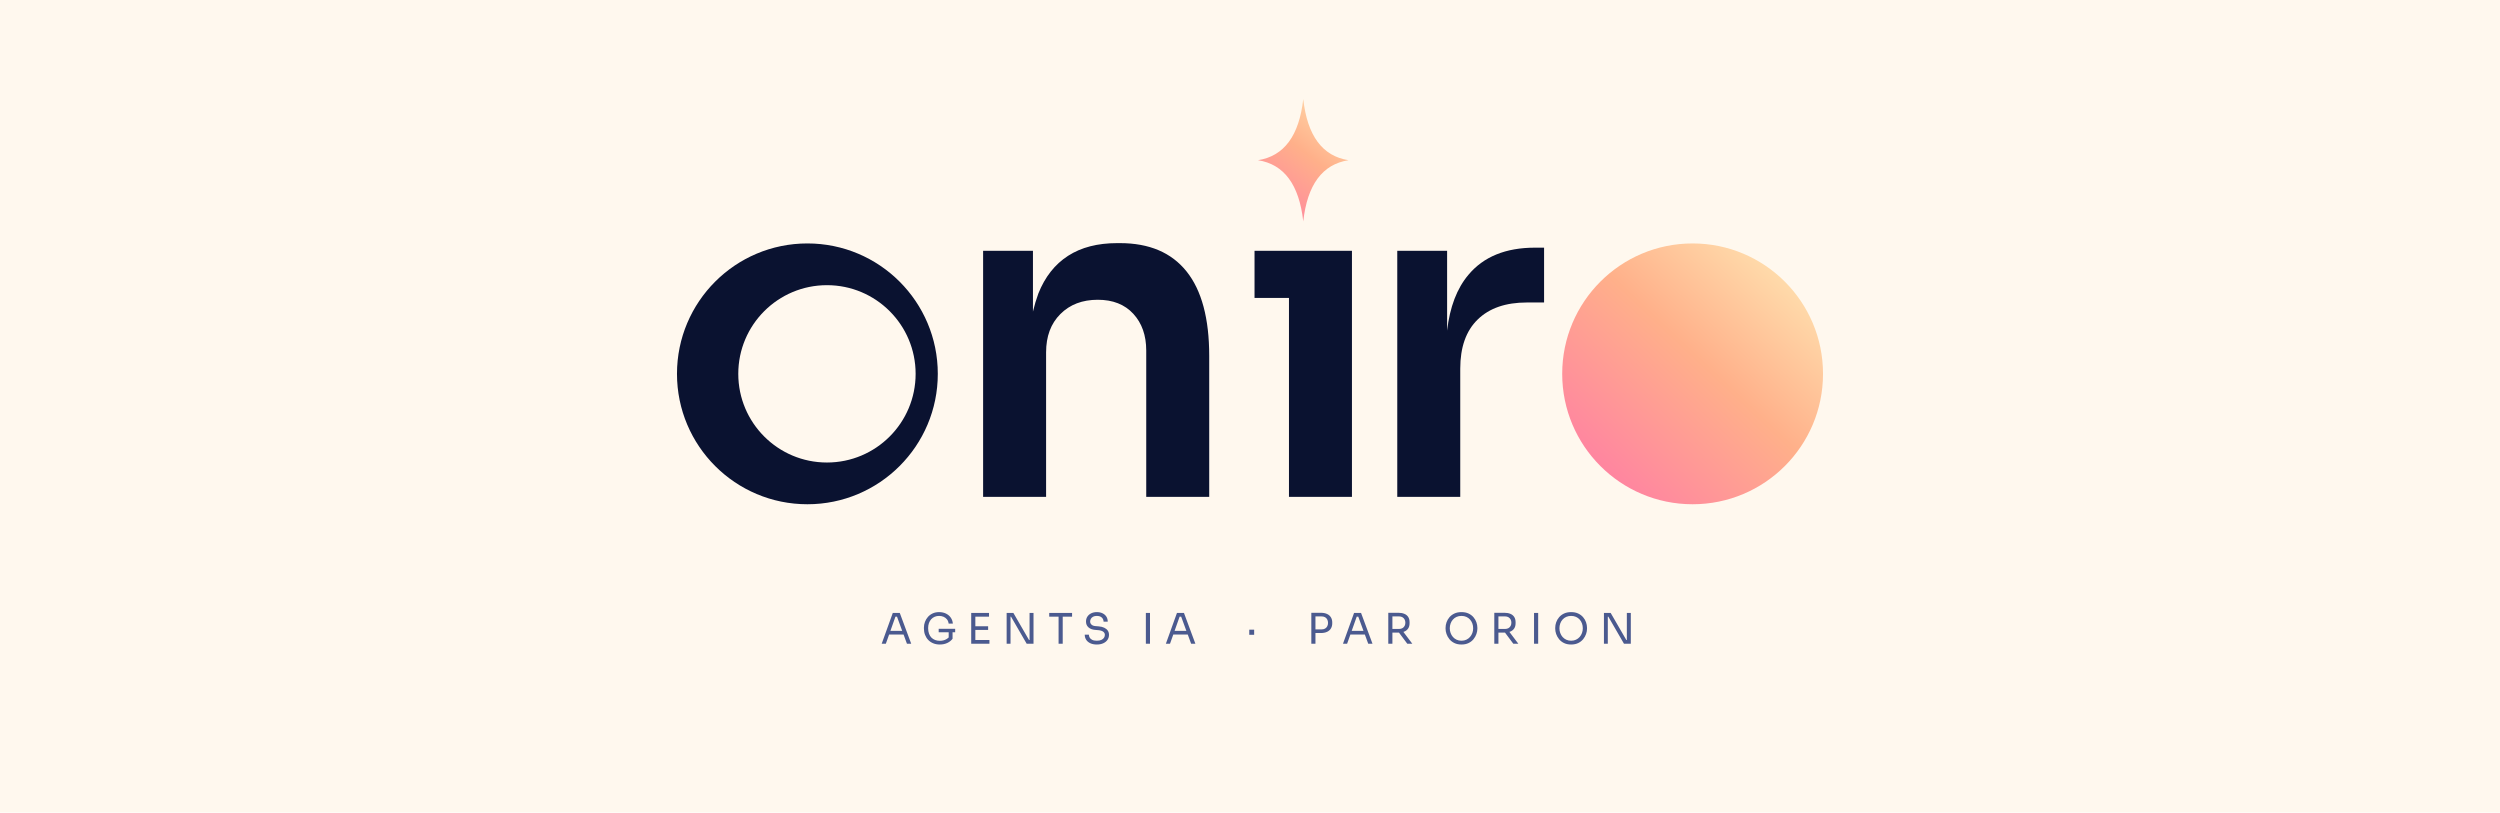
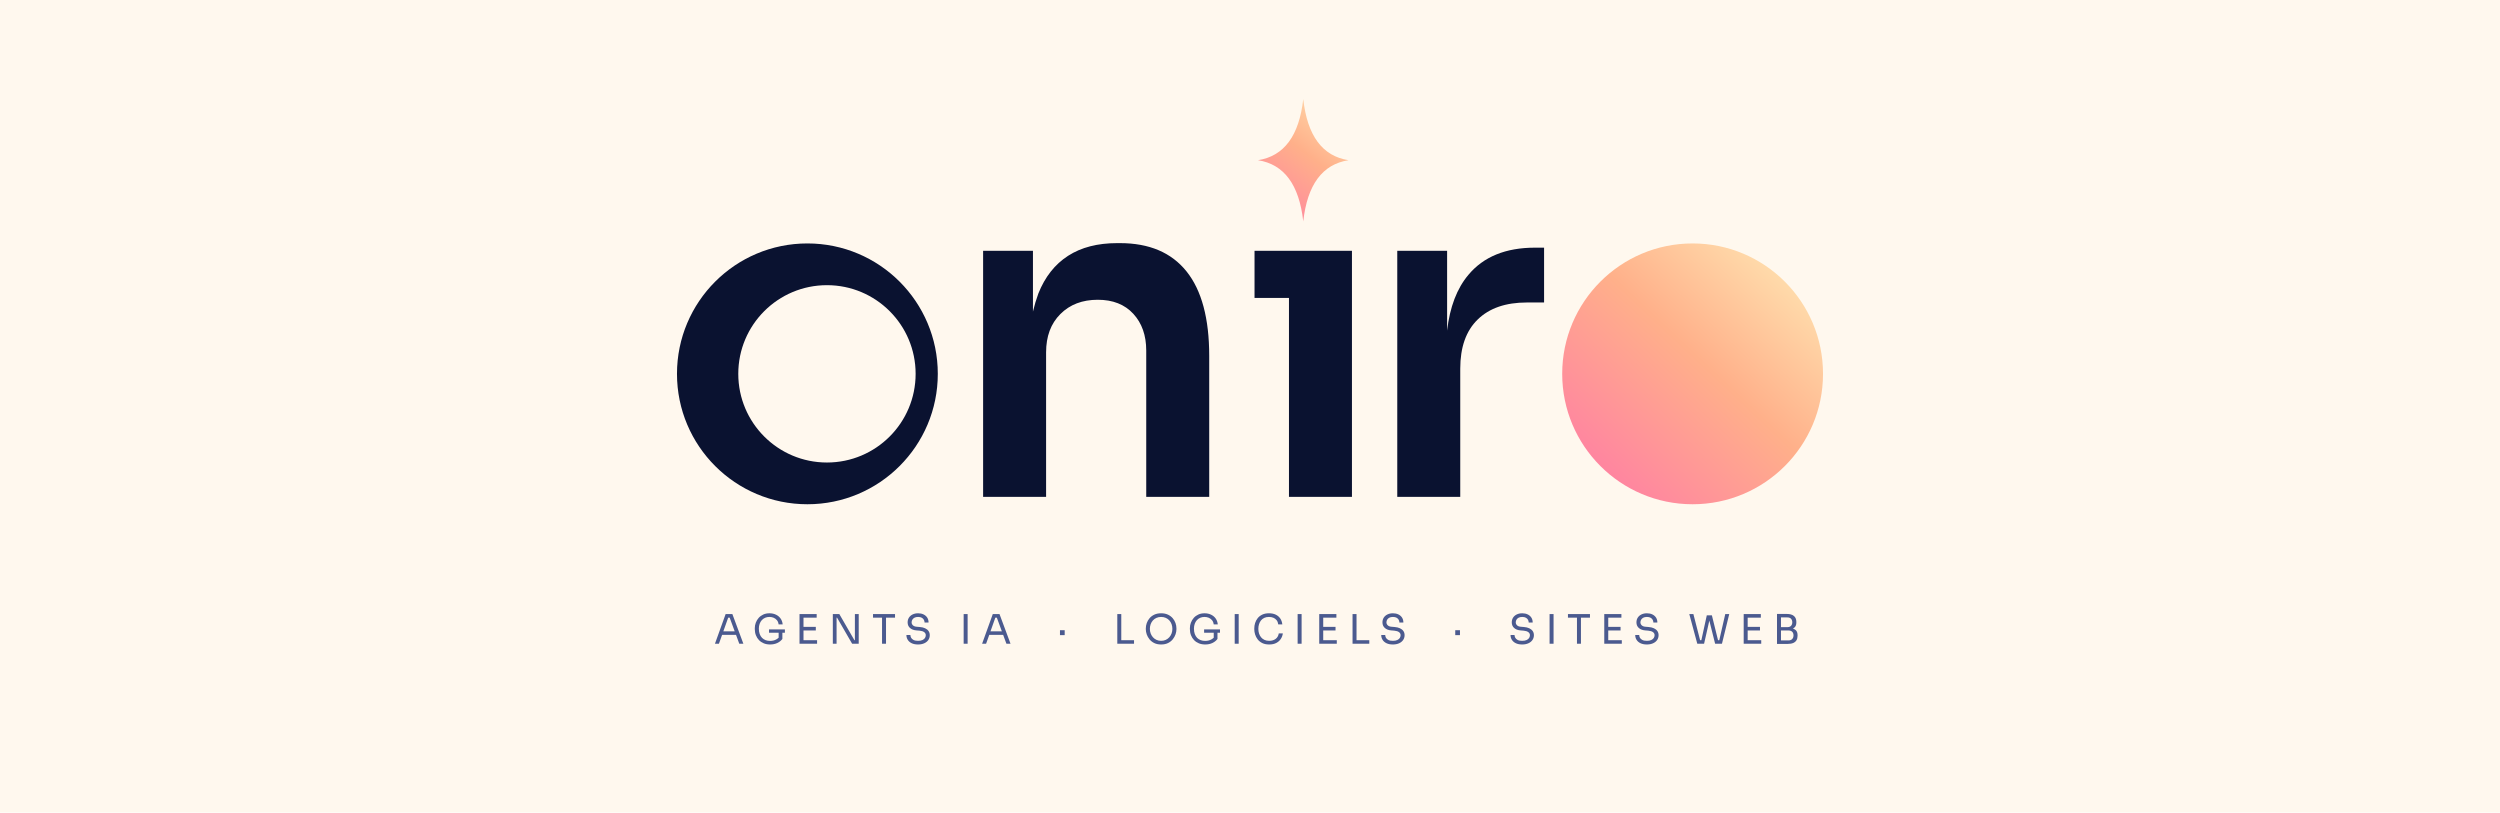
<svg xmlns="http://www.w3.org/2000/svg" viewBox="0 0 1600 520" width="1600" height="520">
  <rect width="1600" height="520" fill="#fff8ee" />
  <defs>
    <linearGradient id="jw" gradientUnits="userSpaceOnUse" x1="1016.50" y1="310.21" x2="1150.04" y2="168.32">
      <stop offset="0" stop-color="#ff7fa3" />
      <stop offset=".55" stop-color="#ffb08a" />
      <stop offset="1" stop-color="#ffe2b0" />
    </linearGradient>
  </defs>
  <path fill-rule="evenodd" fill="#0a1230" d="M433.27,239.26a83.46,83.46 0 1 0 166.92,0a83.46,83.46 0 1 0 -166.92,0ZM472.50,239.26a56.75,56.75 0 1 0 113.50,0a56.75,56.75 0 1 0 -113.50,0Z" />
  <path d="M669.50 318L629.19 318L629.19 160.53L661.09 160.53L661.09 199.39Q662.54 193.30 664.57 187.79L664.57 187.79Q670.95 171.84 683.57 163.72Q696.18 155.60 715.03 155.60L715.03 155.60L716.77 155.60Q744.90 155.60 759.40 173.73Q773.90 191.85 773.90 227.81L773.90 227.81L773.90 318L733.59 318L733.59 224.33Q733.59 209.83 725.33 200.84Q717.06 191.85 702.56 191.85L702.56 191.85Q687.77 191.85 678.64 200.99Q669.50 210.12 669.50 225.49L669.50 225.49L669.50 318Z" fill="#0a1230" />
  <clipPath id="jwi">
    <rect x="800.90" y="159.53" width="66.35" height="161.47" />
  </clipPath>
  <path d="M865.25 318L824.94 318L824.94 190.69L802.90 190.69L802.90 160.53L865.25 160.53L865.25 318ZM839.73 141.68Q827.84 141.68 822.19 135.45Q816.53 129.21 816.53 119.64Q816.53 110.07 822.19 103.98Q827.84 97.89 839.73 97.89Q851.62 97.89 857.13 103.98Q862.64 110.07 862.64 119.64Q862.64 129.21 857.13 135.45Q851.62 141.68 839.73 141.68Z" fill="#0a1230" clip-path="url(#jwi)" />
  <defs>
    <linearGradient id="jws" gradientUnits="userSpaceOnUse" x1="805.08" y1="140.23" x2="863.08" y2="64.83">
      <stop offset="0" stop-color="#ff7fa3" />
      <stop offset=".55" stop-color="#ffb08a" />
      <stop offset="1" stop-color="#ffe2b0" />
    </linearGradient>
  </defs>
  <path d="M834.08,63.38Q837.99,98.61 863.05,102.53Q837.99,106.45 834.08,141.68Q830.16,106.45 805.10,102.53Q830.16,98.61 834.08,63.38Z" fill="url(#jws)" />
  <path d="M934.56 318L894.25 318L894.25 160.53L926.15 160.53L926.15 211.57Q928.76 188.95 939.78 175.90L939.78 175.90Q954.28 158.50 982.41 158.50L982.41 158.50L988.21 158.50L988.21 193.59L977.19 193.59Q956.89 193.59 945.73 204.47Q934.56 215.34 934.56 235.93L934.56 235.93L934.56 318Z" fill="#0a1230" />
  <circle cx="1083.27" cy="239.26" r="83.46" fill="url(#jw)" />
-   <path d="M566.93 412L564.28 412L571.38 392.29L575.86 392.29L583.18 412L580.45 412L578.29 406.11L569.03 406.11L566.93 412ZM569.87 403.74L577.40 403.74L574.08 394.67L573.08 394.67L569.87 403.74ZM601.46 412.49L601.46 412.49Q599.16 412.49 597.30 411.73Q595.44 410.97 594.10 409.60Q592.77 408.22 592.04 406.34Q591.31 404.47 591.31 402.25L591.31 402.25L591.31 401.66Q591.31 399.77 591.97 398.00Q592.63 396.23 593.89 394.81Q595.14 393.40 596.95 392.57Q598.76 391.75 601.03 391.75L601.03 391.75Q603.48 391.75 605.40 392.68Q607.32 393.61 608.48 395.27Q609.64 396.93 609.83 399.12L609.83 399.12L607.13 399.12Q606.94 397.47 606.05 396.38Q605.16 395.29 603.85 394.73Q602.54 394.18 601.03 394.18L601.03 394.18Q599.49 394.18 598.19 394.73Q596.90 395.29 595.96 396.31Q595.03 397.34 594.52 398.77Q594.01 400.20 594.01 401.98L594.01 401.98Q594.01 404.01 594.56 405.53Q595.11 407.06 596.11 408.07Q597.11 409.08 598.48 409.60Q599.84 410.11 601.46 410.11L601.46 410.11Q603.75 410.11 605.51 409.17L605.51 409.17Q606.45 408.65 607.16 407.98L607.16 407.98L607.16 404.66L600.76 404.66L600.76 402.44L611.31 402.44L611.31 404.66L609.64 404.66L609.64 408.81Q608.32 410.54 606.24 411.51Q604.16 412.49 601.46 412.49ZM633.24 412L621.57 412L621.57 392.29L632.97 392.29L632.97 394.67L624.22 394.67L624.22 400.80L632.40 400.80L632.40 403.17L624.22 403.17L624.22 409.62L633.24 409.62L633.24 412ZM646.74 412L644.25 412L644.25 392.29L648.57 392.29L658.59 409.62L658.92 409.62L658.92 392.29L661.45 392.29L661.45 412L657.08 412L647.06 394.67L646.74 394.67L646.74 412ZM680.14 412L677.49 412L677.49 394.67L671.50 394.67L671.50 392.29L686.13 392.29L686.13 394.67L680.14 394.67L680.14 412ZM701.98 412.49L701.98 412.49Q699.52 412.49 697.80 411.68Q696.07 410.87 695.15 409.44Q694.23 408.00 694.23 406.19L694.23 406.19L696.88 406.19Q696.88 407.09 697.35 407.98Q697.82 408.87 698.94 409.46Q700.06 410.06 701.98 410.06L701.98 410.06Q703.76 410.06 704.90 409.53Q706.03 409.00 706.57 408.15Q707.11 407.30 707.11 406.30L707.11 406.30Q707.11 405.09 706.06 404.29Q705.00 403.50 702.98 403.31L702.98 403.31L700.79 403.12Q698.17 402.90 696.61 401.50Q695.04 400.09 695.04 397.80L695.04 397.80Q695.04 395.99 695.92 394.64Q696.80 393.29 698.36 392.52Q699.93 391.75 702.01 391.75L702.01 391.75Q704.06 391.75 705.63 392.51Q707.19 393.26 708.07 394.63Q708.95 395.99 708.95 397.88L708.95 397.88L706.30 397.88Q706.30 396.93 705.85 396.10Q705.41 395.26 704.46 394.72Q703.52 394.18 702.01 394.18L702.01 394.18Q700.55 394.18 699.59 394.69Q698.63 395.21 698.16 396.03Q697.69 396.85 697.69 397.80L697.69 397.80Q697.69 398.88 698.52 399.71Q699.36 400.55 701.01 400.69L701.01 400.69L703.20 400.88Q705.22 401.04 706.69 401.73Q708.16 402.42 708.96 403.56Q709.76 404.71 709.76 406.30L709.76 406.30Q709.76 408.11 708.78 409.52Q707.81 410.92 706.06 411.70Q704.30 412.49 701.98 412.49ZM736.00 412L733.35 412L733.35 392.29L736.00 392.29L736.00 412ZM748.80 412L746.15 412L753.25 392.29L757.74 392.29L765.05 412L762.33 412L760.17 406.11L750.90 406.11L748.80 412ZM751.74 403.74L759.27 403.74L755.95 394.67L754.95 394.67L751.74 403.74ZM802.66 406.28L799.53 406.28L799.53 402.98L802.66 402.98L802.66 406.28ZM841.89 412L839.25 412L839.25 392.18L845.27 392.18Q847.70 392.18 849.33 392.95Q850.97 393.72 851.80 395.13Q852.64 396.53 852.64 398.45L852.64 398.45L852.64 398.88Q852.64 400.77 851.80 402.19Q850.97 403.60 849.33 404.37Q847.70 405.14 845.27 405.14L845.27 405.14L841.89 405.14L841.89 412ZM845.76 394.50L841.89 394.50L841.89 402.82L845.76 402.82Q847.16 402.82 848.08 402.27Q849.00 401.71 849.47 400.77Q849.94 399.82 849.94 398.66L849.94 398.66Q849.94 397.47 849.47 396.53Q849.00 395.58 848.08 395.04Q847.16 394.50 845.76 394.50L845.76 394.50ZM862.14 412L859.50 412L866.60 392.29L871.08 392.29L878.40 412L875.67 412L873.51 406.11L864.25 406.11L862.14 412ZM865.09 403.74L872.62 403.74L869.30 394.67L868.30 394.67L865.09 403.74ZM891.14 412L888.50 412L888.50 392.18L894.95 392.18Q897.11 392.18 898.73 392.83Q900.35 393.48 901.24 394.83Q902.13 396.18 902.13 398.31L902.13 398.31L902.13 398.74Q902.13 400.88 901.23 402.23Q900.32 403.58 898.73 404.22L898.73 404.22Q898.43 404.33 898.16 404.41L898.16 404.41L903.89 412L900.67 412L895.35 404.87Q895.17 404.87 894.95 404.87L894.95 404.87L891.14 404.87L891.14 412ZM895.44 394.50L891.14 394.50L891.14 402.52L895.44 402.52Q896.68 402.52 897.57 402.01Q898.46 401.50 898.95 400.59Q899.43 399.69 899.43 398.53Q899.43 397.37 898.95 396.46Q898.46 395.56 897.57 395.03Q896.68 394.50 895.44 394.50L895.44 394.50ZM935.34 412.49L935.34 412.49Q932.70 412.49 930.78 411.54Q928.86 410.60 927.62 409.06Q926.38 407.52 925.77 405.76Q925.16 404.01 925.16 402.39L925.16 402.39L925.16 401.79Q925.16 400.04 925.78 398.26Q926.40 396.48 927.67 395.00Q928.94 393.53 930.85 392.64Q932.75 391.75 935.34 391.75L935.34 391.75Q937.93 391.75 939.84 392.64Q941.74 393.53 943.01 395.00Q944.28 396.48 944.90 398.26Q945.52 400.04 945.52 401.79L945.52 401.79L945.52 402.39Q945.52 404.01 944.91 405.76Q944.31 407.52 943.06 409.06Q941.82 410.60 939.90 411.54Q937.99 412.49 935.34 412.49ZM935.34 410.06L935.34 410.06Q937.07 410.06 938.46 409.41Q939.85 408.76 940.82 407.64Q941.79 406.52 942.31 405.10Q942.82 403.68 942.82 402.12L942.82 402.12Q942.82 400.47 942.31 399.04Q941.79 397.61 940.82 396.52Q939.85 395.42 938.46 394.80Q937.07 394.18 935.34 394.18L935.34 394.18Q933.61 394.18 932.22 394.80Q930.83 395.42 929.86 396.52Q928.89 397.61 928.38 399.04Q927.86 400.47 927.86 402.12L927.86 402.12Q927.86 403.68 928.38 405.10Q928.89 406.52 929.86 407.64Q930.83 408.76 932.22 409.41Q933.61 410.06 935.34 410.06ZM958.99 412L956.35 412L956.35 392.18L962.80 392.18Q964.96 392.18 966.58 392.83Q968.20 393.48 969.09 394.83Q969.98 396.18 969.98 398.31L969.98 398.31L969.98 398.74Q969.98 400.88 969.08 402.23Q968.17 403.58 966.58 404.22L966.58 404.22Q966.28 404.33 966.01 404.41L966.01 404.41L971.74 412L968.52 412L963.21 404.87Q963.02 404.87 962.80 404.87L962.80 404.87L958.99 404.87L958.99 412ZM963.29 394.50L958.99 394.50L958.99 402.52L963.29 402.52Q964.53 402.52 965.42 402.01Q966.31 401.50 966.80 400.59Q967.28 399.69 967.28 398.53Q967.28 397.37 966.80 396.46Q966.31 395.56 965.42 395.03Q964.53 394.50 963.29 394.50L963.29 394.50ZM984.43 412L981.78 412L981.78 392.29L984.43 392.29L984.43 412ZM1005.51 412.49L1005.51 412.49Q1002.87 412.49 1000.95 411.54Q999.03 410.60 997.79 409.06Q996.55 407.52 995.94 405.76Q995.34 404.01 995.34 402.39L995.34 402.39L995.34 401.79Q995.34 400.04 995.96 398.26Q996.58 396.48 997.85 395.00Q999.12 393.53 1001.02 392.64Q1002.92 391.75 1005.51 391.75L1005.51 391.75Q1008.11 391.75 1010.01 392.64Q1011.91 393.53 1013.18 395.00Q1014.45 396.48 1015.07 398.26Q1015.69 400.04 1015.69 401.79L1015.69 401.79L1015.69 402.39Q1015.69 404.01 1015.09 405.76Q1014.48 407.52 1013.24 409.06Q1011.99 410.60 1010.08 411.54Q1008.16 412.49 1005.51 412.49ZM1005.51 410.06L1005.51 410.06Q1007.24 410.06 1008.63 409.41Q1010.02 408.76 1011.00 407.64Q1011.97 406.52 1012.48 405.10Q1012.99 403.68 1012.99 402.12L1012.99 402.12Q1012.99 400.47 1012.48 399.04Q1011.97 397.61 1011.00 396.52Q1010.02 395.42 1008.63 394.80Q1007.24 394.18 1005.51 394.18L1005.51 394.18Q1003.79 394.18 1002.40 394.80Q1001.01 395.42 1000.03 396.52Q999.06 397.61 998.55 399.04Q998.04 400.47 998.04 402.12L998.04 402.12Q998.04 403.68 998.55 405.10Q999.06 406.52 1000.03 407.64Q1001.01 408.76 1002.40 409.41Q1003.79 410.06 1005.51 410.06ZM1029.00 412L1026.52 412L1026.52 392.29L1030.84 392.29L1040.86 409.62L1041.18 409.62L1041.18 392.29L1043.72 392.29L1043.72 412L1039.35 412L1029.33 394.67L1029.00 394.67L1029.00 412Z" fill="#4b5a8f" />
+   <path d="M460.11 412L457.56 412L464.40 393.02L468.72 393.02L475.76 412L473.14 412L471.06 406.33L462.14 406.33L460.11 412ZM462.94 404.04L470.20 404.04L467.00 395.31L466.04 395.31L462.94 404.04ZM492.84 412.47L492.84 412.47Q490.63 412.47 488.84 411.74Q487.05 411.01 485.76 409.69Q484.47 408.36 483.77 406.55Q483.07 404.75 483.07 402.61L483.07 402.61L483.07 402.04Q483.07 400.22 483.71 398.52Q484.34 396.82 485.55 395.45Q486.76 394.09 488.50 393.29Q490.24 392.50 492.43 392.50L492.43 392.50Q494.79 392.50 496.64 393.40Q498.49 394.29 499.60 395.89Q500.72 397.49 500.90 399.60L500.90 399.60L498.30 399.60Q498.12 398.01 497.26 396.96Q496.41 395.91 495.15 395.37Q493.88 394.84 492.43 394.84L492.43 394.84Q490.95 394.84 489.70 395.37Q488.45 395.91 487.55 396.89Q486.66 397.88 486.16 399.26Q485.67 400.64 485.67 402.35L485.67 402.35Q485.67 404.30 486.20 405.77Q486.73 407.24 487.70 408.22Q488.66 409.19 489.97 409.69Q491.28 410.18 492.84 410.18L492.84 410.18Q495.05 410.18 496.74 409.27L496.74 409.27Q497.65 408.78 498.33 408.13L498.33 408.13L498.33 404.93L492.17 404.93L492.17 402.80L502.33 402.80L502.33 404.93L500.72 404.93L500.72 408.93Q499.45 410.60 497.45 411.53Q495.44 412.47 492.84 412.47ZM522.93 412L511.69 412L511.69 393.02L522.67 393.02L522.67 395.31L514.24 395.31L514.24 401.21L522.12 401.21L522.12 403.50L514.24 403.50L514.24 409.71L522.93 409.71L522.93 412ZM535.41 412L533.01 412L533.01 393.02L537.18 393.02L546.82 409.71L547.13 409.71L547.13 393.02L549.58 393.02L549.58 412L545.37 412L535.72 395.31L535.41 395.31L535.41 412ZM567.05 412L564.50 412L564.50 395.31L558.73 395.31L558.73 393.02L572.82 393.02L572.82 395.31L567.05 395.31L567.05 412ZM587.56 412.47L587.56 412.47Q585.20 412.47 583.53 411.69Q581.87 410.91 580.99 409.53Q580.10 408.15 580.10 406.41L580.10 406.41L582.65 406.41Q582.65 407.27 583.10 408.13Q583.56 408.98 584.64 409.56Q585.72 410.13 587.56 410.13L587.56 410.13Q589.28 410.13 590.37 409.62Q591.46 409.11 591.98 408.30Q592.50 407.48 592.50 406.51L592.50 406.51Q592.50 405.34 591.49 404.58Q590.48 403.81 588.52 403.63L588.52 403.63L586.42 403.45Q583.90 403.24 582.39 401.89Q580.88 400.53 580.88 398.32L580.88 398.32Q580.88 396.58 581.73 395.28Q582.57 393.98 584.08 393.24Q585.59 392.50 587.59 392.50L587.59 392.50Q589.56 392.50 591.07 393.23Q592.58 393.96 593.43 395.27Q594.27 396.58 594.27 398.40L594.27 398.40L591.72 398.40Q591.72 397.49 591.29 396.69Q590.87 395.88 589.95 395.36Q589.04 394.84 587.59 394.84L587.59 394.84Q586.18 394.84 585.26 395.33Q584.34 395.83 583.88 396.62Q583.43 397.41 583.43 398.32L583.43 398.32Q583.43 399.36 584.24 400.17Q585.04 400.98 586.63 401.11L586.63 401.11L588.73 401.29Q590.68 401.44 592.10 402.11Q593.52 402.77 594.28 403.88Q595.05 404.98 595.05 406.51L595.05 406.51Q595.05 408.26 594.12 409.61Q593.18 410.96 591.49 411.71Q589.80 412.47 587.56 412.47ZM619.28 412L616.74 412L616.74 393.02L619.28 393.02L619.28 412ZM631.09 412L628.54 412L635.38 393.02L639.69 393.02L646.74 412L644.11 412L642.03 406.33L633.12 406.33L631.09 412ZM633.92 404.04L641.18 404.04L637.98 395.31L637.01 395.31L633.92 404.04ZM681.40 406.49L678.38 406.49L678.38 403.32L681.40 403.32L681.40 406.49ZM725.78 412L715.07 412L715.07 393.02L717.62 393.02L717.62 409.71L725.78 409.71L725.78 412ZM743.12 412.47L743.12 412.47Q740.57 412.47 738.73 411.56Q736.88 410.65 735.69 409.17Q734.49 407.68 733.90 405.99Q733.32 404.30 733.32 402.74L733.32 402.74L733.32 402.17Q733.32 400.48 733.92 398.77Q734.52 397.05 735.74 395.63Q736.96 394.22 738.79 393.36Q740.63 392.50 743.12 392.50L743.12 392.50Q745.62 392.50 747.45 393.36Q749.28 394.22 750.51 395.63Q751.73 397.05 752.33 398.77Q752.92 400.48 752.92 402.17L752.92 402.17L752.92 402.74Q752.92 404.30 752.34 405.99Q751.75 407.68 750.56 409.17Q749.36 410.65 747.52 411.56Q745.67 412.47 743.12 412.47ZM743.12 410.13L743.12 410.13Q744.79 410.13 746.12 409.50Q747.46 408.88 748.40 407.80Q749.34 406.72 749.83 405.36Q750.32 403.99 750.32 402.48L750.32 402.48Q750.32 400.90 749.83 399.52Q749.34 398.14 748.40 397.09Q747.46 396.04 746.12 395.44Q744.79 394.84 743.12 394.84L743.12 394.84Q741.46 394.84 740.12 395.44Q738.78 396.04 737.84 397.09Q736.91 398.14 736.41 399.52Q735.92 400.90 735.92 402.48L735.92 402.48Q735.92 403.99 736.41 405.36Q736.91 406.72 737.84 407.80Q738.78 408.88 740.12 409.50Q741.46 410.13 743.12 410.13ZM771.31 412.47L771.31 412.47Q769.10 412.47 767.30 411.74Q765.51 411.01 764.22 409.69Q762.93 408.36 762.23 406.55Q761.53 404.75 761.53 402.61L761.53 402.61L761.53 402.04Q761.53 400.22 762.17 398.52Q762.80 396.82 764.01 395.45Q765.22 394.09 766.96 393.29Q768.71 392.50 770.89 392.50L770.89 392.50Q773.26 392.50 775.10 393.40Q776.95 394.29 778.07 395.89Q779.18 397.49 779.37 399.60L779.37 399.60L776.77 399.60Q776.58 398.01 775.73 396.96Q774.87 395.91 773.61 395.37Q772.35 394.84 770.89 394.84L770.89 394.84Q769.41 394.84 768.16 395.37Q766.91 395.91 766.01 396.89Q765.12 397.88 764.62 399.26Q764.13 400.64 764.13 402.35L764.13 402.35Q764.13 404.30 764.66 405.77Q765.20 407.24 766.16 408.22Q767.12 409.19 768.43 409.69Q769.75 410.18 771.31 410.18L771.31 410.18Q773.52 410.18 775.21 409.27L775.21 409.27Q776.12 408.78 776.79 408.13L776.79 408.13L776.79 404.93L770.63 404.93L770.63 402.80L780.80 402.80L780.80 404.93L779.18 404.93L779.18 408.93Q777.91 410.60 775.91 411.53Q773.91 412.47 771.31 412.47ZM792.76 412L790.21 412L790.21 393.02L792.76 393.02L792.76 412ZM812.28 412.47L812.28 412.47Q809.68 412.47 807.85 411.56Q806.02 410.65 804.90 409.19Q803.78 407.74 803.26 406.03Q802.74 404.33 802.74 402.74L802.74 402.74L802.74 402.17Q802.74 400.46 803.27 398.74Q803.81 397.02 804.92 395.62Q806.04 394.22 807.84 393.36Q809.63 392.50 812.13 392.50L812.13 392.50Q814.67 392.50 816.49 393.38Q818.31 394.27 819.38 395.85Q820.45 397.44 820.68 399.60L820.68 399.60L818.08 399.60Q817.87 397.99 817.04 396.93Q816.21 395.88 814.95 395.36Q813.69 394.84 812.13 394.84L812.13 394.84Q810.44 394.84 809.16 395.43Q807.89 396.01 807.04 397.06Q806.20 398.12 805.77 399.49Q805.34 400.87 805.34 402.48L805.34 402.48Q805.34 404.02 805.77 405.40Q806.20 406.77 807.07 407.84Q807.94 408.91 809.24 409.52Q810.54 410.13 812.28 410.13L812.28 410.13Q814.73 410.13 816.39 408.91Q818.05 407.68 818.42 405.37L818.42 405.37L821.02 405.37Q820.76 407.32 819.70 408.93Q818.65 410.54 816.79 411.51Q814.93 412.47 812.28 412.47ZM833.03 412L830.48 412L830.48 393.02L833.03 393.02L833.03 412ZM855.55 412L844.31 412L844.31 393.02L855.29 393.02L855.29 395.31L846.86 395.31L846.86 401.21L854.74 401.21L854.74 403.50L846.86 403.50L846.86 409.71L855.55 409.71L855.55 412ZM876.35 412L865.63 412L865.63 393.02L868.18 393.02L868.18 409.71L876.35 409.71L876.35 412ZM891.45 412.47L891.45 412.47Q889.09 412.47 887.42 411.69Q885.76 410.91 884.87 409.53Q883.99 408.15 883.99 406.41L883.99 406.41L886.54 406.41Q886.54 407.27 886.99 408.13Q887.45 408.98 888.53 409.56Q889.61 410.13 891.45 410.13L891.45 410.13Q893.17 410.13 894.26 409.62Q895.35 409.11 895.87 408.30Q896.39 407.48 896.39 406.51L896.39 406.51Q896.39 405.34 895.38 404.58Q894.36 403.81 892.41 403.63L892.41 403.63L890.31 403.45Q887.79 403.24 886.28 401.89Q884.77 400.53 884.77 398.32L884.77 398.32Q884.77 396.58 885.61 395.28Q886.46 393.98 887.97 393.24Q889.48 392.50 891.48 392.50L891.48 392.50Q893.45 392.50 894.96 393.23Q896.47 393.96 897.31 395.27Q898.16 396.58 898.16 398.40L898.16 398.40L895.61 398.40Q895.61 397.49 895.18 396.69Q894.75 395.88 893.84 395.36Q892.93 394.84 891.48 394.84L891.48 394.84Q890.07 394.84 889.15 395.33Q888.23 395.83 887.77 396.62Q887.32 397.41 887.32 398.32L887.32 398.32Q887.32 399.36 888.12 400.17Q888.93 400.98 890.52 401.11L890.52 401.11L892.62 401.29Q894.57 401.44 895.99 402.11Q897.41 402.77 898.17 403.88Q898.94 404.98 898.94 406.51L898.94 406.51Q898.94 408.26 898.00 409.61Q897.07 410.96 895.38 411.71Q893.69 412.47 891.45 412.47ZM934.38 406.49L931.36 406.49L931.36 403.32L934.38 403.32L934.38 406.49ZM974.21 412.47L974.21 412.47Q971.84 412.47 970.18 411.69Q968.52 410.91 967.63 409.53Q966.75 408.15 966.75 406.41L966.75 406.41L969.30 406.41Q969.30 407.27 969.75 408.13Q970.21 408.98 971.28 409.56Q972.36 410.13 974.21 410.13L974.21 410.13Q975.93 410.13 977.02 409.62Q978.11 409.11 978.63 408.30Q979.15 407.48 979.15 406.51L979.15 406.51Q979.15 405.34 978.14 404.58Q977.12 403.81 975.17 403.63L975.17 403.63L973.07 403.45Q970.54 403.24 969.04 401.89Q967.53 400.53 967.53 398.32L967.53 398.32Q967.53 396.58 968.37 395.28Q969.22 393.98 970.73 393.24Q972.23 392.50 974.24 392.50L974.24 392.50Q976.21 392.50 977.72 393.23Q979.23 393.96 980.07 395.27Q980.92 396.58 980.92 398.40L980.92 398.40L978.37 398.40Q978.37 397.49 977.94 396.69Q977.51 395.88 976.60 395.36Q975.69 394.84 974.24 394.84L974.24 394.84Q972.83 394.84 971.91 395.33Q970.99 395.83 970.53 396.62Q970.08 397.41 970.08 398.32L970.08 398.32Q970.08 399.36 970.88 400.17Q971.69 400.98 973.27 401.11L973.27 401.11L975.38 401.29Q977.33 401.44 978.75 402.11Q980.16 402.77 980.93 403.88Q981.70 404.98 981.70 406.51L981.70 406.51Q981.70 408.26 980.76 409.61Q979.83 410.96 978.14 411.71Q976.45 412.47 974.21 412.47ZM994.28 412L991.73 412L991.73 393.02L994.28 393.02L994.28 412ZM1011.81 412L1009.26 412L1009.26 395.31L1003.49 395.31L1003.49 393.02L1017.58 393.02L1017.58 395.31L1011.81 395.31L1011.81 412ZM1037.96 412L1026.73 412L1026.73 393.02L1037.70 393.02L1037.70 395.31L1029.28 395.31L1029.28 401.21L1037.16 401.21L1037.16 403.50L1029.28 403.50L1029.28 409.71L1037.96 409.71L1037.96 412ZM1054.00 412.47L1054.00 412.47Q1051.64 412.47 1049.97 411.69Q1048.31 410.91 1047.43 409.53Q1046.54 408.15 1046.54 406.41L1046.54 406.41L1049.09 406.41Q1049.09 407.27 1049.54 408.13Q1050.00 408.98 1051.08 409.56Q1052.16 410.13 1054.00 410.13L1054.00 410.13Q1055.72 410.13 1056.81 409.62Q1057.90 409.11 1058.42 408.30Q1058.94 407.48 1058.94 406.51L1058.94 406.51Q1058.94 405.34 1057.93 404.58Q1056.92 403.81 1054.97 403.63L1054.97 403.63L1052.86 403.45Q1050.34 403.24 1048.83 401.89Q1047.32 400.53 1047.32 398.32L1047.32 398.32Q1047.32 396.58 1048.17 395.28Q1049.01 393.98 1050.52 393.24Q1052.03 392.50 1054.03 392.50L1054.03 392.50Q1056.01 392.50 1057.51 393.23Q1059.02 393.96 1059.87 395.27Q1060.71 396.58 1060.71 398.40L1060.71 398.40L1058.16 398.40Q1058.16 397.49 1057.73 396.69Q1057.31 395.88 1056.40 395.36Q1055.49 394.84 1054.03 394.84L1054.03 394.84Q1052.63 394.84 1051.70 395.33Q1050.78 395.83 1050.32 396.62Q1049.87 397.41 1049.87 398.32L1049.87 398.32Q1049.87 399.36 1050.68 400.17Q1051.48 400.98 1053.07 401.11L1053.07 401.11L1055.17 401.29Q1057.12 401.44 1058.54 402.11Q1059.96 402.77 1060.72 403.88Q1061.49 404.98 1061.49 406.51L1061.49 406.51Q1061.49 408.26 1060.56 409.61Q1059.62 410.96 1057.93 411.71Q1056.24 412.47 1054.00 412.47ZM1090.61 412L1086.27 412L1081.15 393.02L1083.77 393.02L1088.06 409.71L1088.87 409.71L1092.35 393.80L1095.60 393.80L1099.53 409.71L1100.34 409.71L1104.16 393.02L1106.71 393.02L1102.05 412L1097.68 412L1093.97 397.18L1090.61 412ZM1127.19 412L1115.96 412L1115.96 393.02L1126.93 393.02L1126.93 395.31L1118.51 395.31L1118.51 401.21L1126.39 401.21L1126.39 403.50L1118.51 403.50L1118.51 409.71L1127.19 409.71L1127.19 412ZM1144.25 412.10L1137.28 412.10L1137.28 392.92L1143.47 392.92Q1146.59 392.92 1148.12 394.23Q1149.66 395.54 1149.66 398.01L1149.66 398.01L1149.66 398.38Q1149.66 400.12 1148.88 401.13L1148.88 401.13Q1148.33 401.86 1147.50 402.28L1147.50 402.28Q1148.85 402.72 1149.66 403.73L1149.66 403.73Q1150.44 404.77 1150.44 406.54L1150.44 406.54L1150.44 406.90Q1150.44 408.57 1149.76 409.73Q1149.09 410.88 1147.71 411.49Q1146.33 412.10 1144.25 412.10L1144.25 412.10ZM1144.61 403.50L1139.83 403.50L1139.83 409.87L1144.61 409.87Q1146.15 409.87 1146.99 409.00Q1147.84 408.13 1147.84 406.67L1147.84 406.67Q1147.84 405.19 1147.01 404.34Q1146.17 403.50 1144.61 403.50L1144.61 403.50ZM1143.91 395.15L1139.83 395.15L1139.83 401.37L1143.91 401.37Q1145.52 401.37 1146.29 400.50Q1147.06 399.62 1147.06 398.27L1147.06 398.27Q1147.06 396.89 1146.29 396.02Q1145.52 395.15 1143.91 395.15L1143.91 395.15Z" fill="#4b5a8f" />
</svg>
